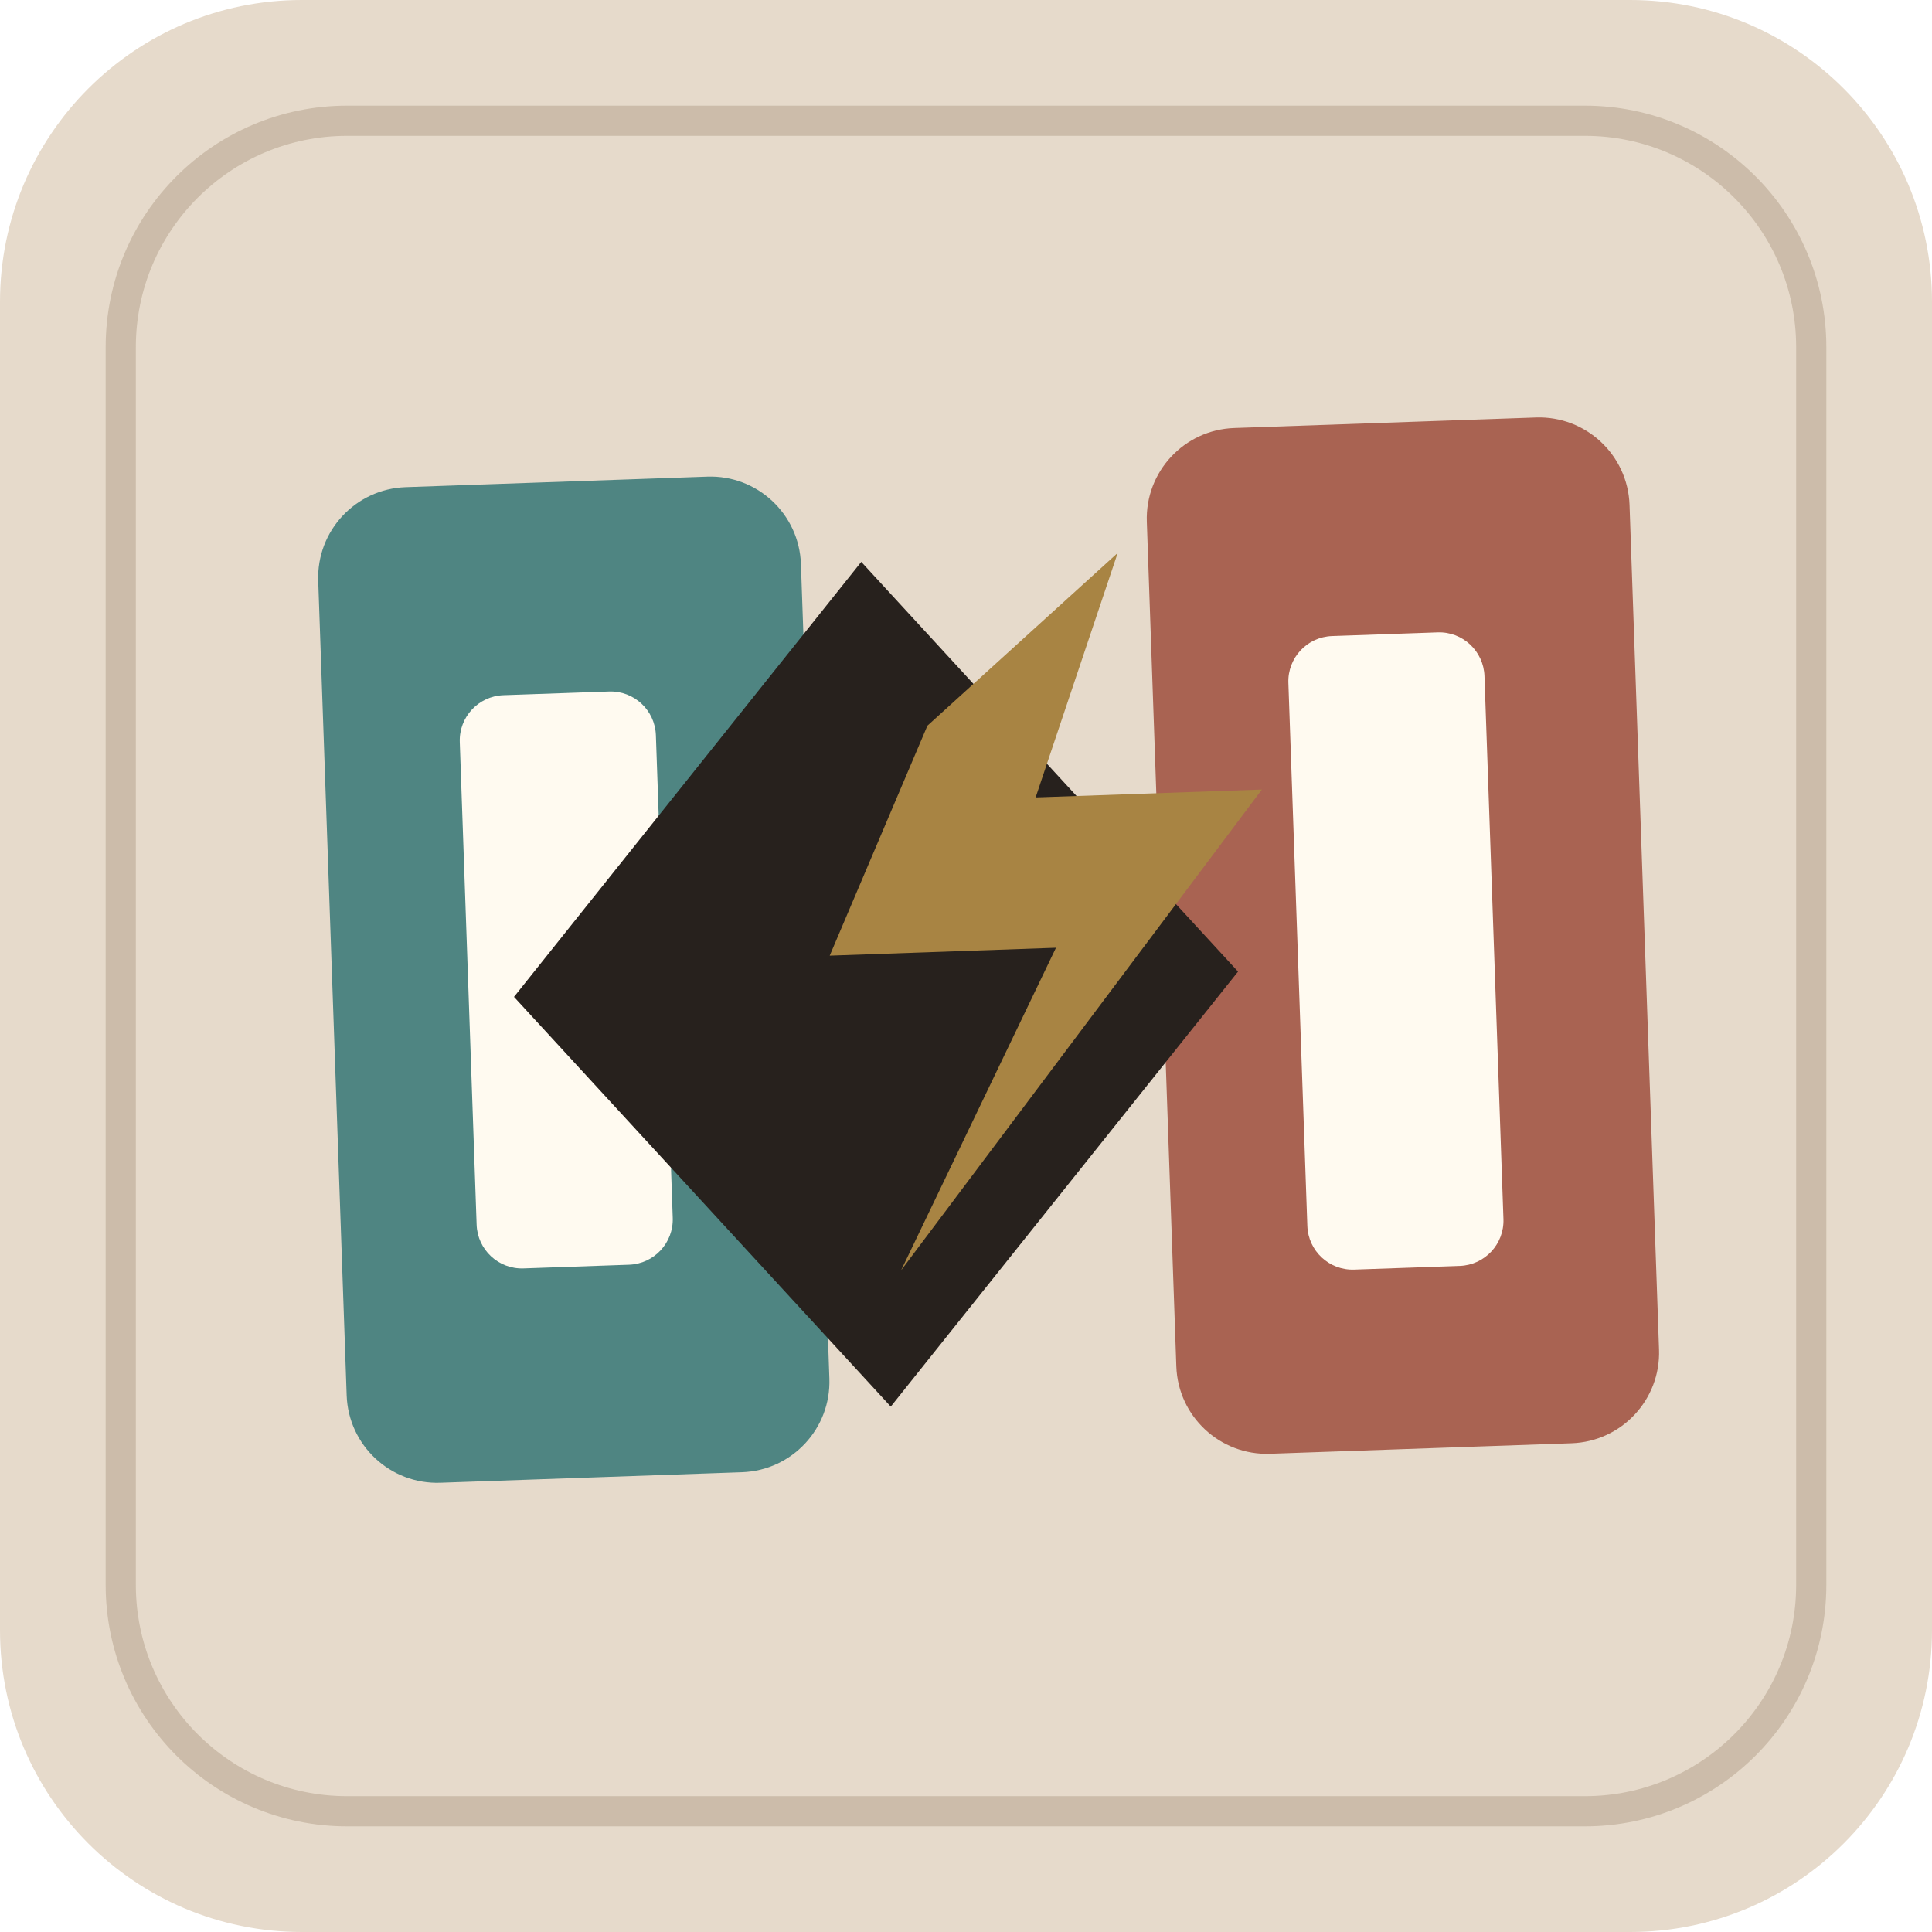
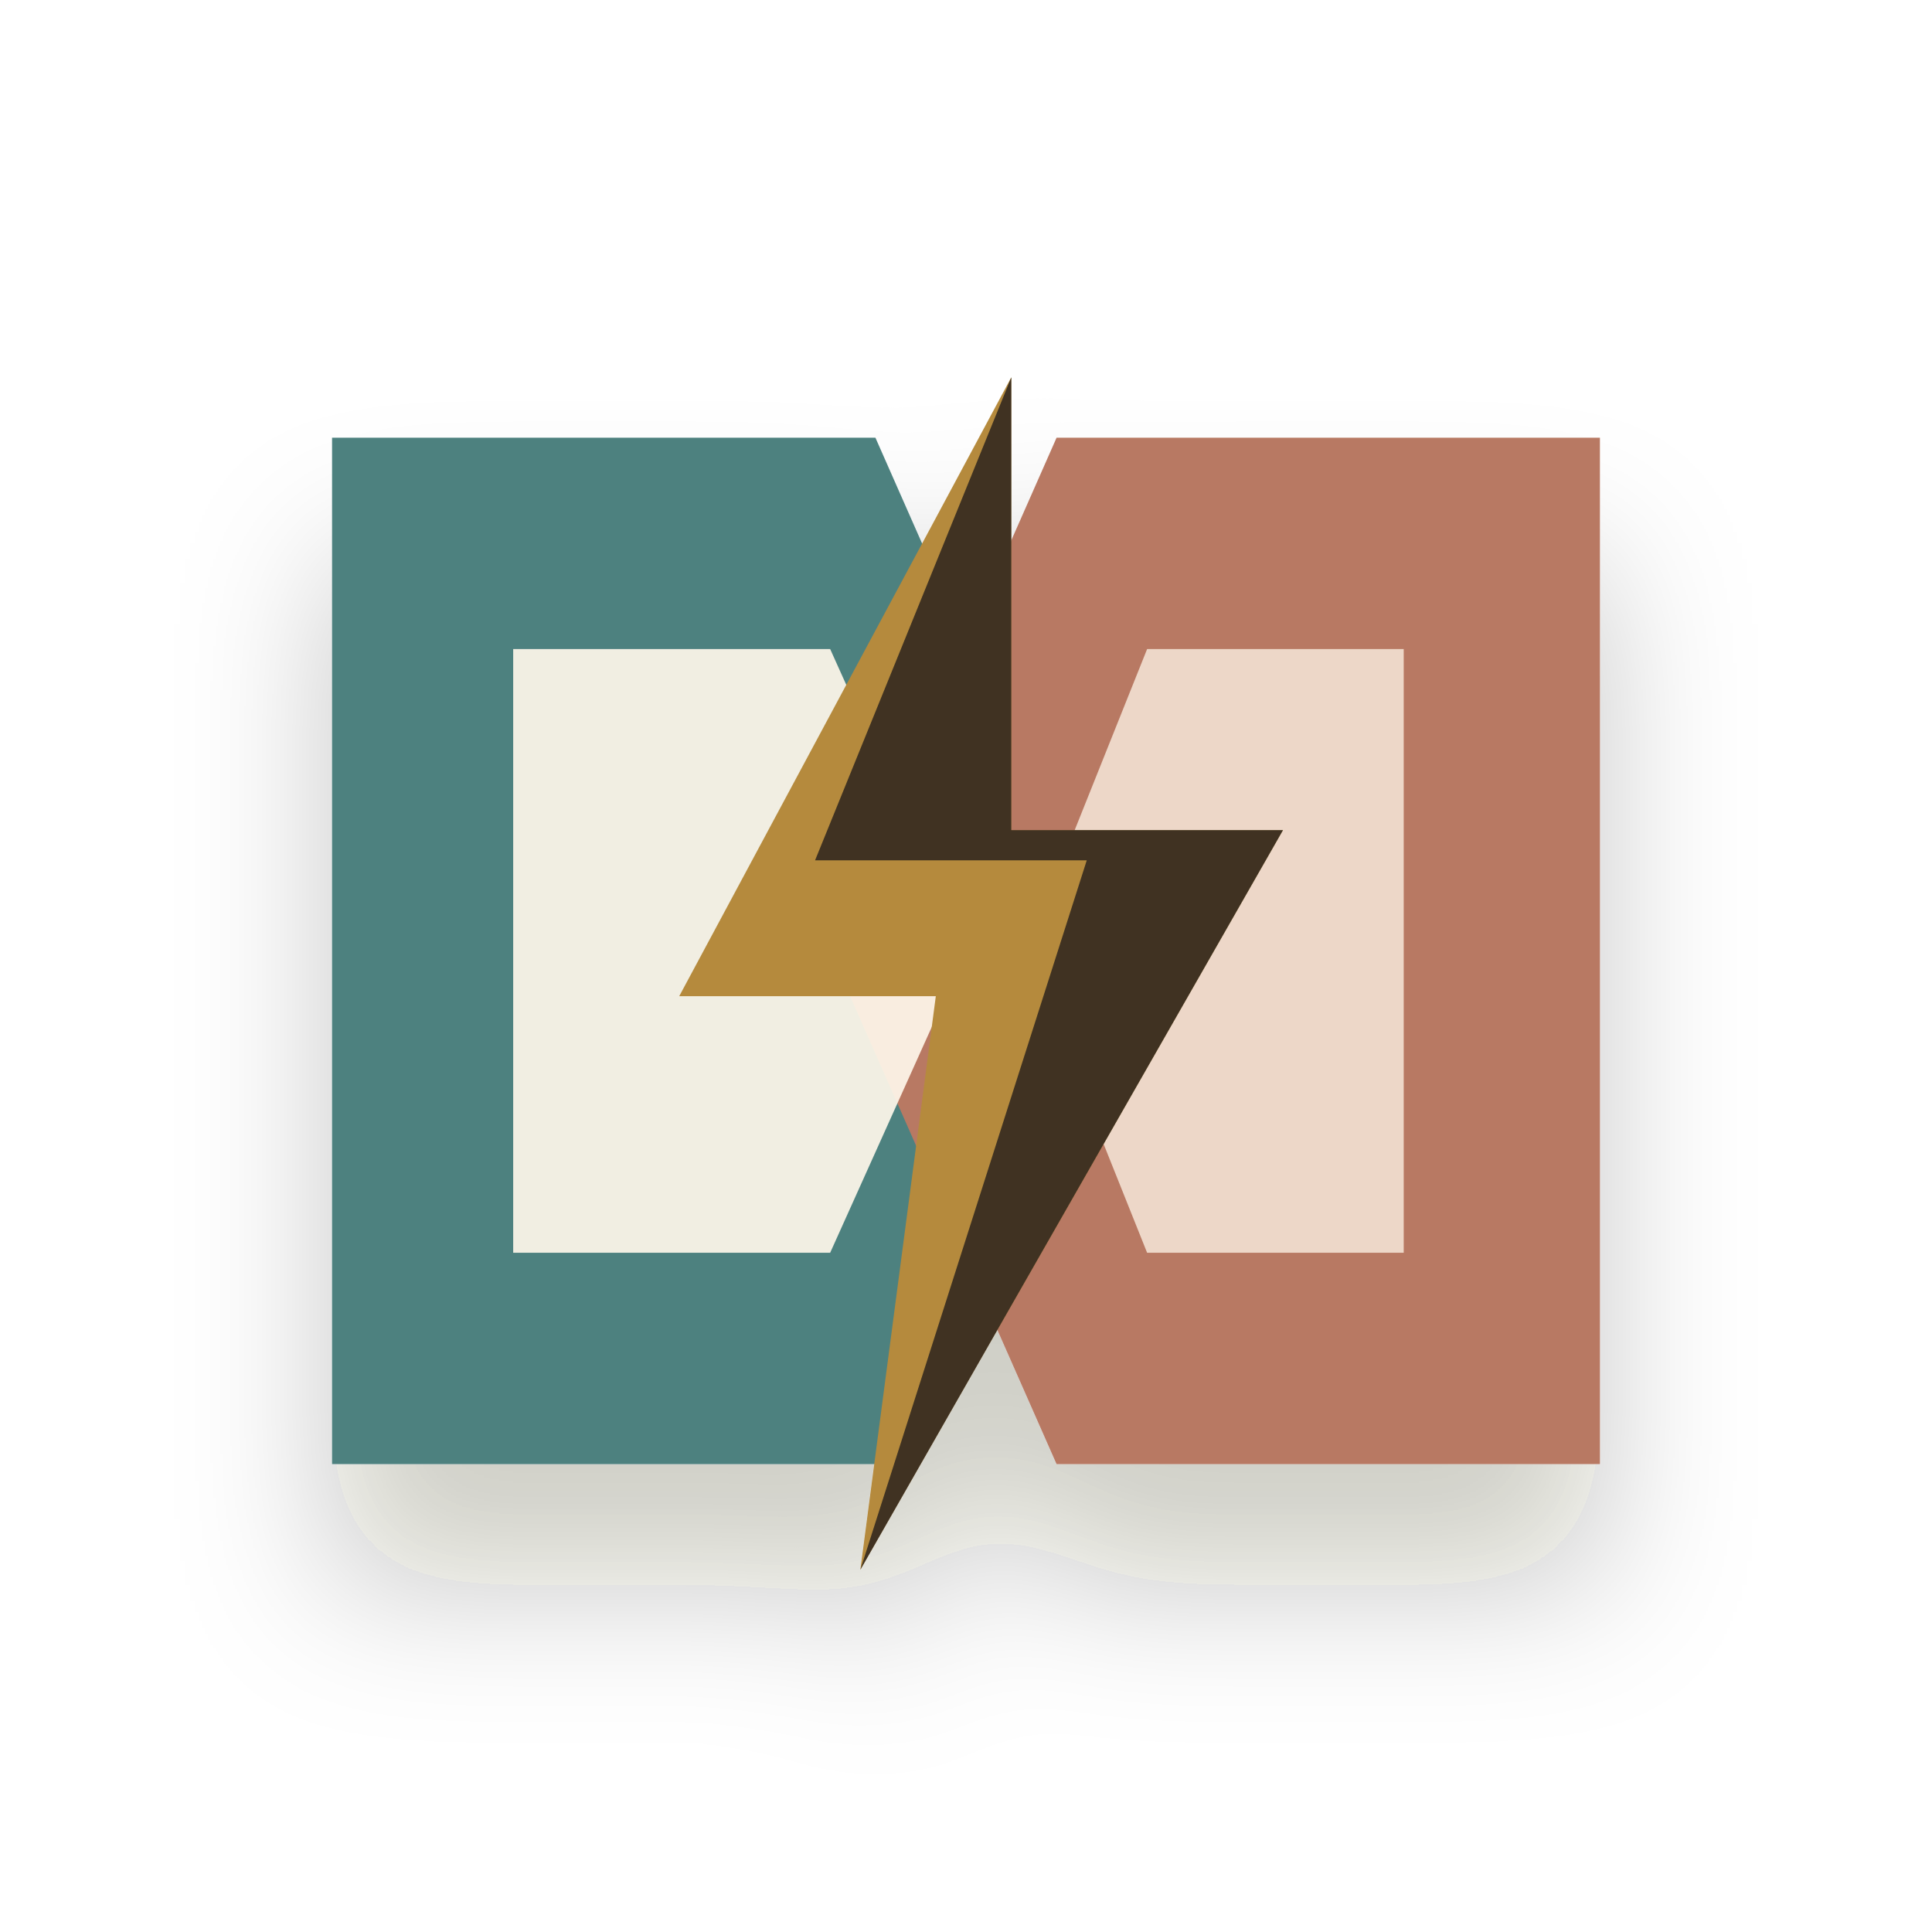
<svg xmlns="http://www.w3.org/2000/svg" viewBox="0 0 128 128" role="img" aria-label="FluxCell icon">
-   <rect width="128" height="128" rx="20" fill="#e6dacb" />
-   <rect x="8" y="8" width="112" height="112" rx="15" fill="none" stroke="#cbbba8" stroke-width="2" opacity=".95" />
-   <g transform="rotate(-2 64 64)">
-     <rect x="22" y="31" width="32" height="66" rx="6" fill="#4f8582" />
-     <rect x="77" y="29" width="32" height="68" rx="6" fill="#a96352" />
-     <rect x="31" y="45" width="13" height="38" rx="3" fill="#fffaf0" />
-     <rect x="86" y="43" width="13" height="42" rx="3" fill="#fffaf0" />
-     <path d="M58 37l24 28-24 28-24-28z" fill="#27211d" />
-     <path d="M62 48l-7 15h15L59 84l25-31H69l6-16z" fill="#a88443" />
+   <defs>
+     <filter id="depth" x="-40%" y="-40%" width="180%" height="180%">
+       <feDropShadow dx="0" dy="8" stdDeviation="5" flood-color="#2b2118" flood-opacity=".22" />
+     </filter>
+     <linearGradient id="soft" x1="18" x2="110" y1="18" y2="112" gradientUnits="userSpaceOnUse">
+       <stop stop-color="#fffaf2" />
+       <stop offset="1" stop-color="#e5d8ca" />
+     </linearGradient>
+     <linearGradient id="warm" x1="20" x2="108" y1="20" y2="108" gradientUnits="userSpaceOnUse">
+       <stop stop-color="#ddaaa2" />
+       <stop offset="1" stop-color="#ad715e" />
+     </linearGradient>
+     <linearGradient id="cool" x1="20" x2="108" y1="20" y2="108" gradientUnits="userSpaceOnUse">
+       <stop stop-color="#7fa9a2" />
+       <stop offset="1" stop-color="#456f77" />
+     </linearGradient>
+   </defs>
+   <g filter="url(#depth)">
+     <path d="M22 29h36l15 34-15 34H22z" fill="#4d817f" />
+     <path d="M70 29h36v68H70L55 63z" fill="#b87963" />
+     <path d="M34 43h21l9 20-9 20H34z" fill="#fff7ea" opacity=".92" />
+     <path d="M93 43H76l-8 20 8 20h17z" fill="#fff7ea" opacity=".75" />
+     <path d="M67 25 45 66h17l-5 38 28-49H67z" fill="#b58a3e" />
+     <path d="M67 25 54 57h18l-15 47 28-49H67z" fill="#241f1b" opacity=".82" />
  </g>
</svg>
